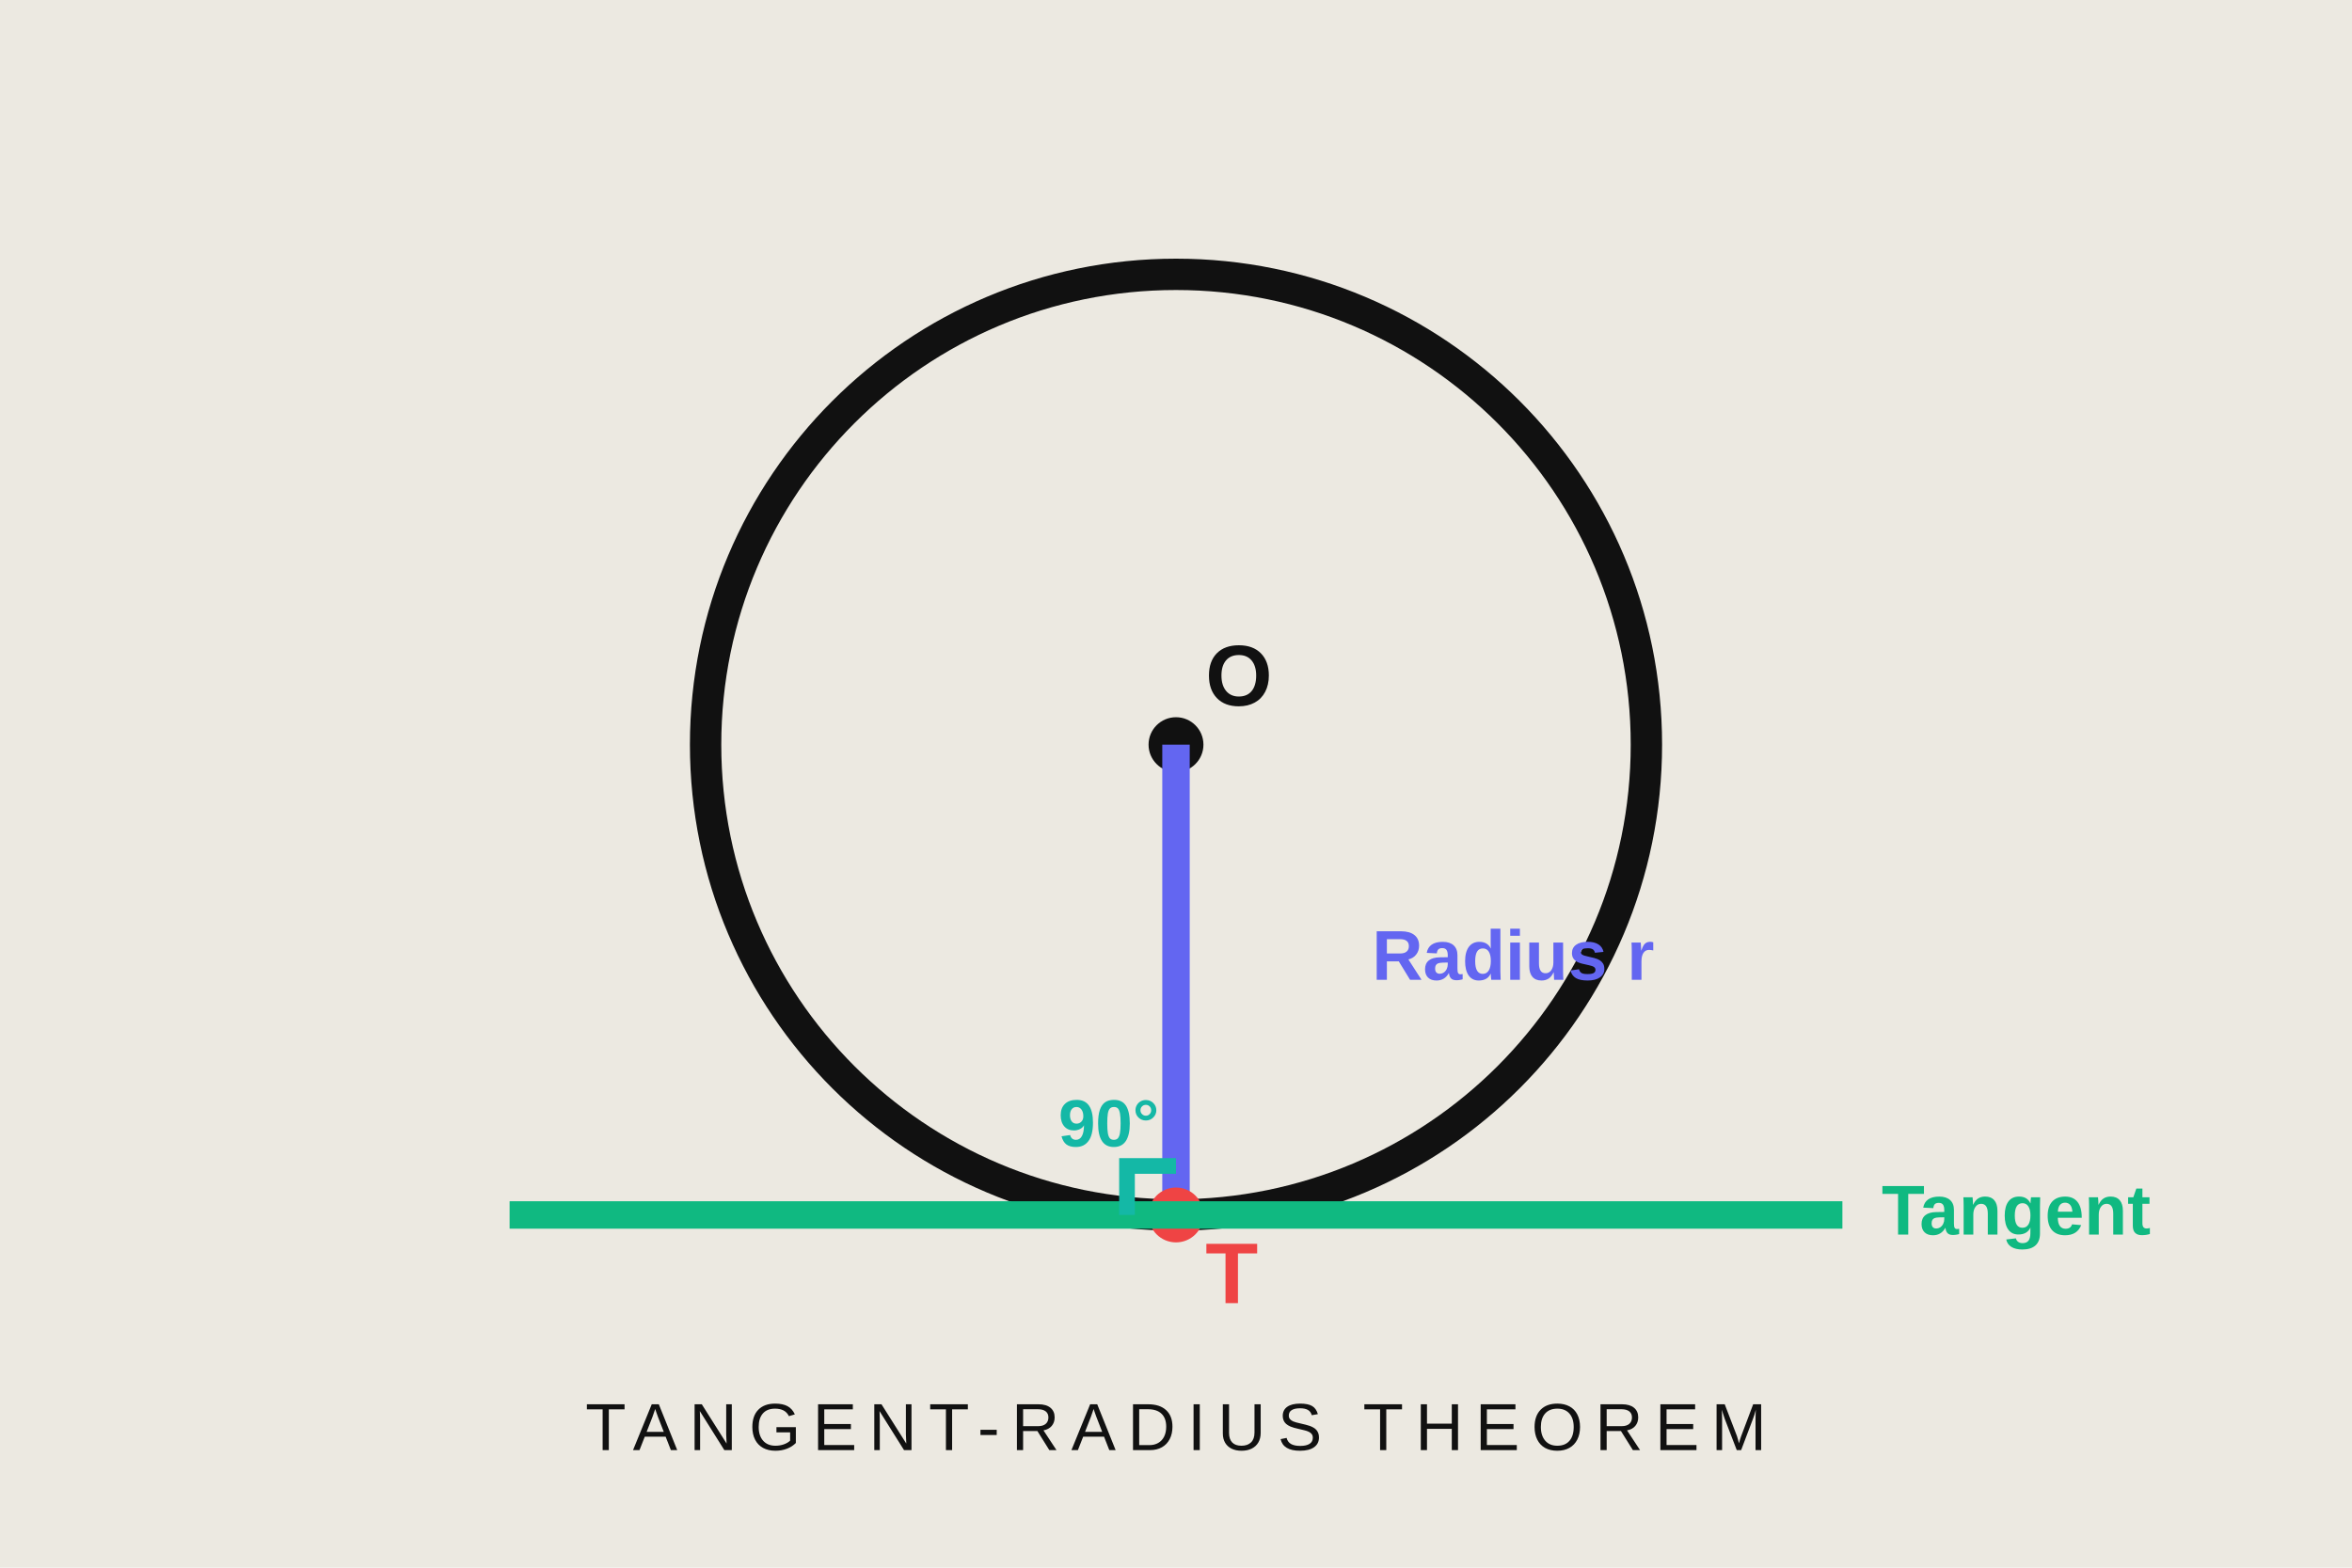
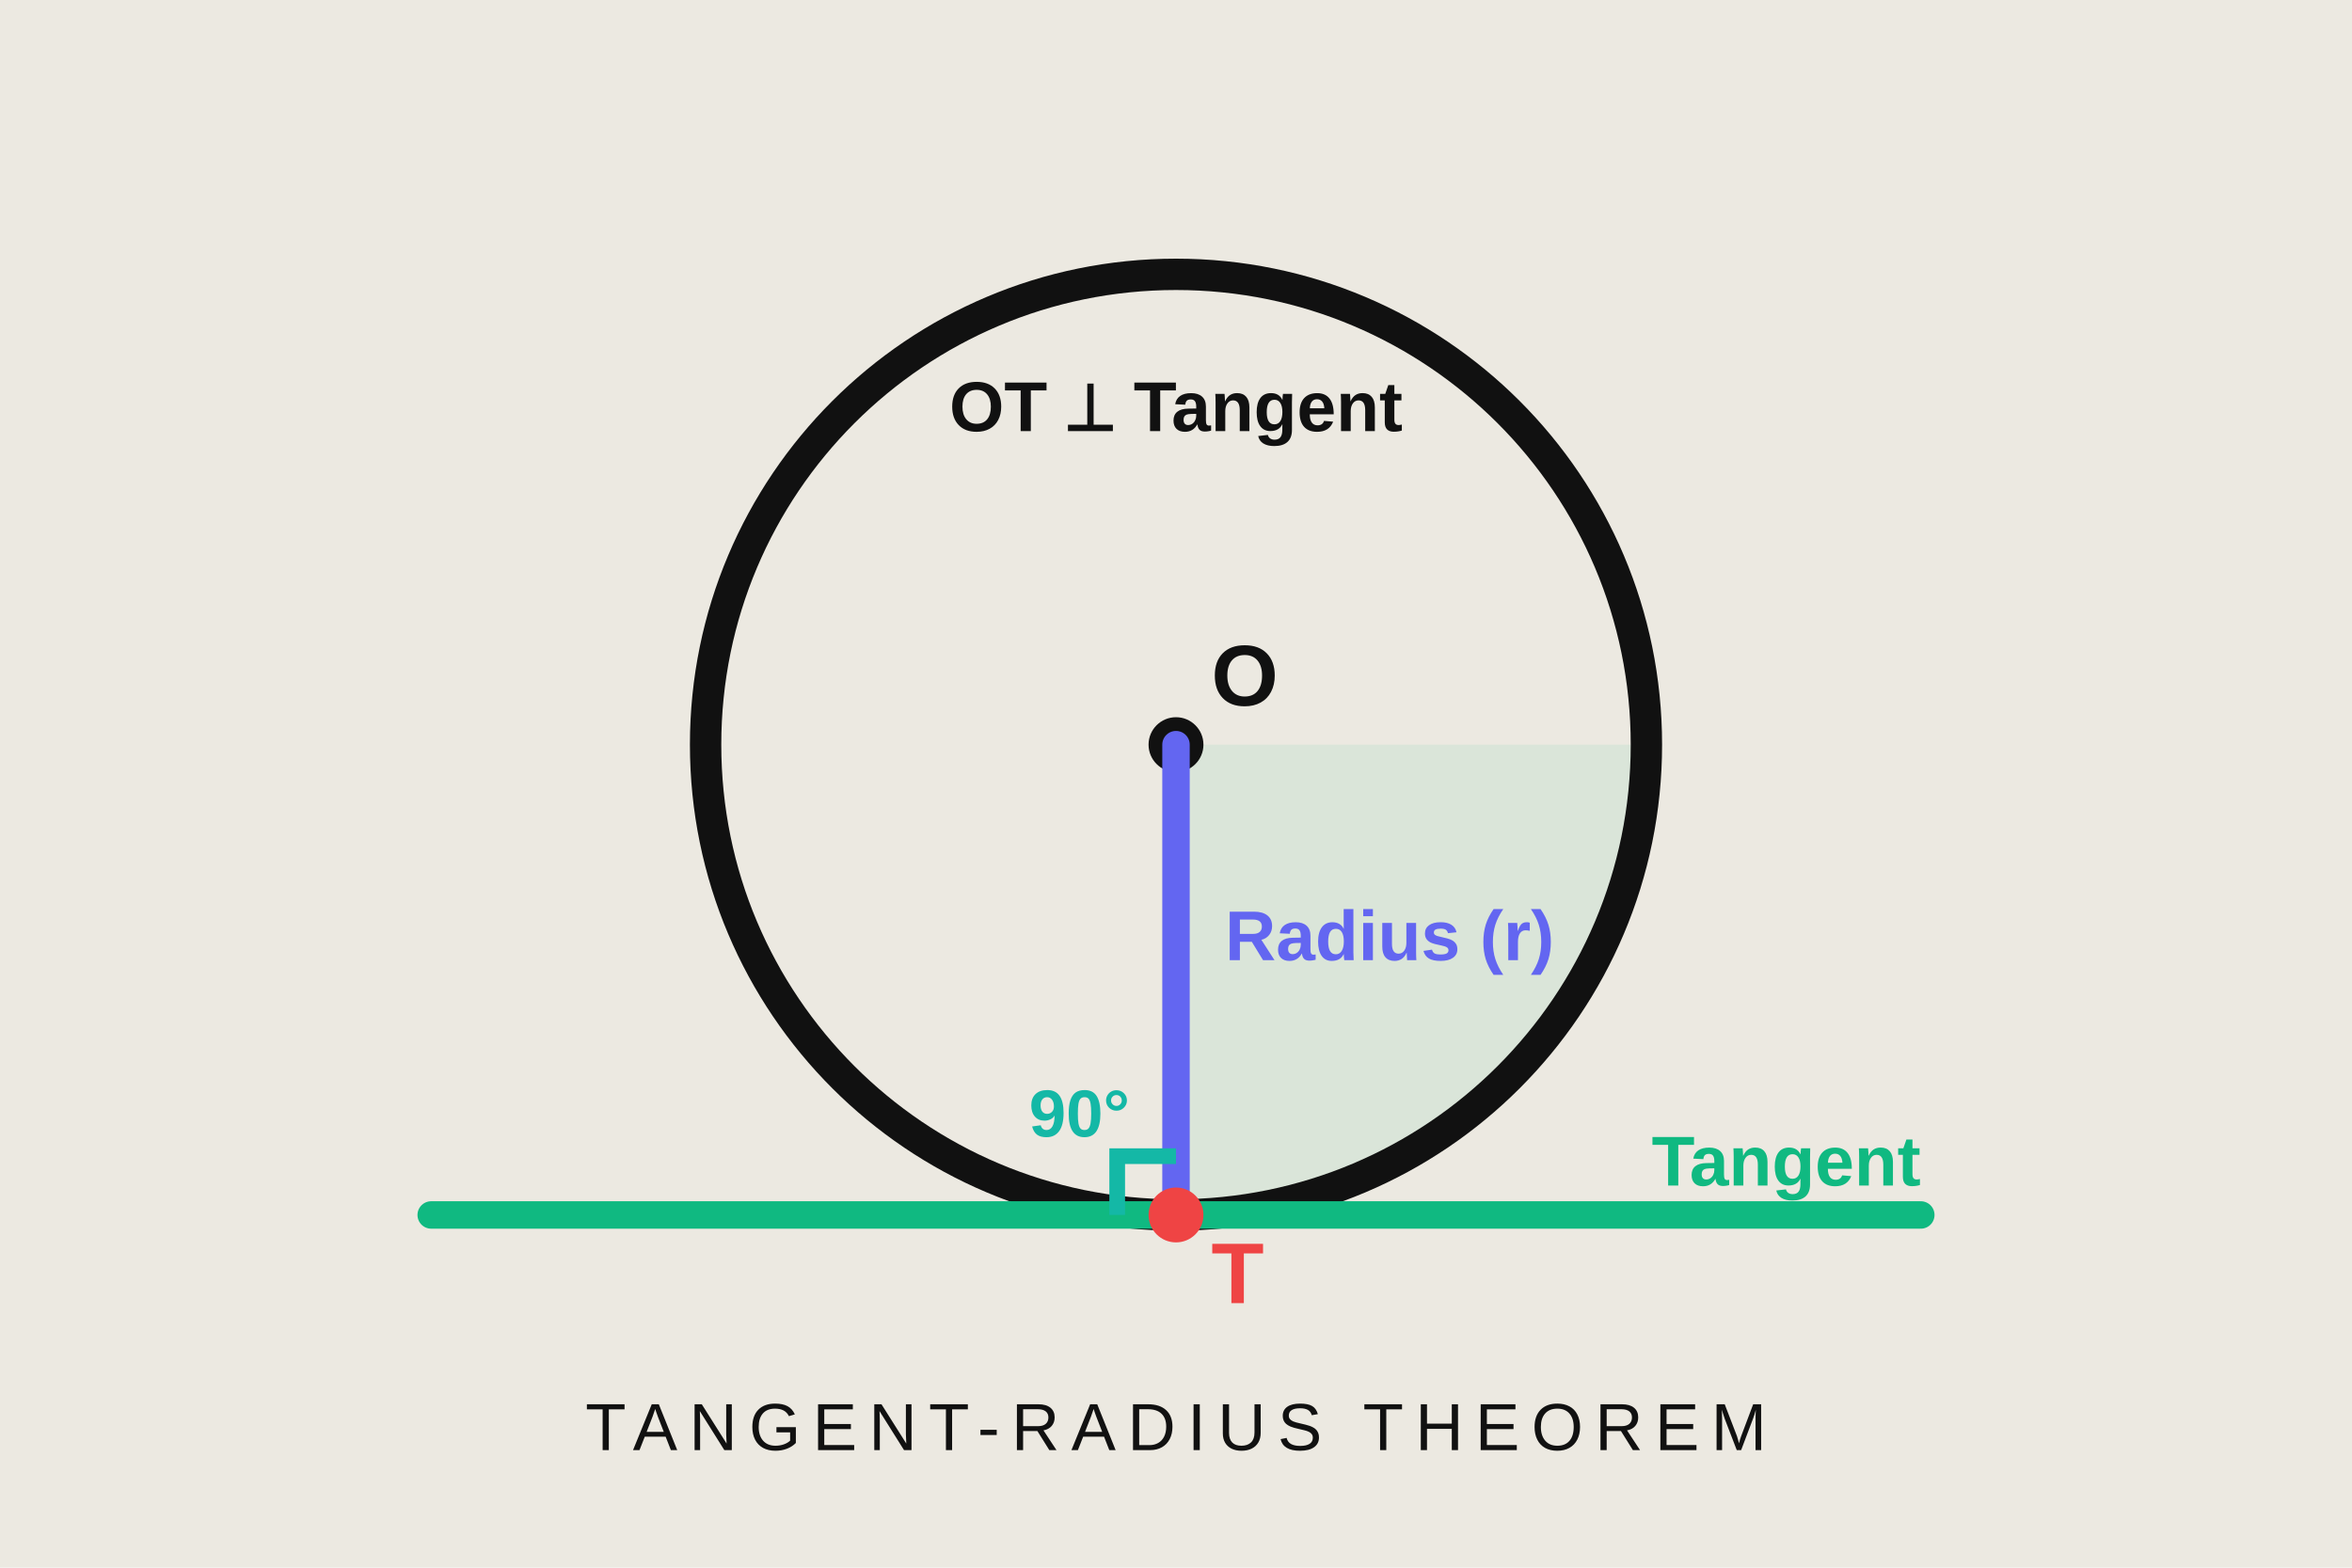
<svg xmlns="http://www.w3.org/2000/svg" viewBox="0 0 1200 800" role="img" aria-labelledby="title desc">
  <rect width="1200" height="800" fill="#ece9e1" />
+   <path d="M 600 380 L 600 620 A 240 240 0 0 0 840 380 Z" fill="rgba(16, 185, 129, 0.08)" stroke="none" />
  <circle cx="600" cy="380" r="240" fill="none" stroke="#111111" stroke-width="16" />
  <circle cx="600" cy="380" r="14" fill="#111111" />
-   <text x="615" y="360" font-family="Arial, sans-serif" font-size="44" font-weight="bold" fill="#111111">O</text>
-   <line x1="600" y1="380" x2="600" y2="620" stroke="#6366f1" stroke-width="14" />
+   <text x="618" y="360" font-family="Arial, sans-serif" font-size="44" font-weight="bold" fill="#111111">O</text>
+   <line x1="600" y1="380" x2="600" y2="620" stroke="#6366f1" stroke-width="14" stroke-linecap="round" />
+   <line x1="220" y1="620" x2="980" y2="620" stroke="#10b981" stroke-width="14" stroke-linecap="round" />
+   <path d="M 570 620 L 570 590 L 600 590" fill="none" stroke="#14b8a6" stroke-width="8" />
+   <text x="525" y="580" font-family="Arial, sans-serif" font-size="34" font-weight="bold" fill="#14b8a6">90°</text>
  <circle cx="600" cy="620" r="14" fill="#ef4444" />
-   <text x="615" y="665" font-family="Arial, sans-serif" font-size="44" font-weight="bold" fill="#ef4444">T</text>
-   <line x1="260" y1="620" x2="940" y2="620" stroke="#10b981" stroke-width="14" />
-   <path d="M575 620 L575 595 L600 595" fill="none" stroke="#14b8a6" stroke-width="8" />
-   <text x="540" y="585" font-family="Arial, sans-serif" font-size="34" font-weight="bold" fill="#14b8a6">90°</text>
-   <text x="700" y="500" font-family="Arial, sans-serif" font-size="36" font-weight="bold" fill="#6366f1">Radius r</text>
-   <text x="960" y="630" font-family="Arial, sans-serif" font-size="36" font-weight="bold" fill="#10b981">Tangent</text>
+   <text x="618" y="665" font-family="Arial, sans-serif" font-size="44" font-weight="bold" fill="#ef4444">T</text>
+   <text x="625" y="490" font-family="Arial, sans-serif" font-size="36" font-weight="bold" fill="#6366f1">Radius (r)</text>
+   <text x="980" y="605" text-anchor="end" font-family="Arial, sans-serif" font-size="36" font-weight="bold" fill="#10b981">Tangent</text>
+   <text x="600" y="220" text-anchor="middle" font-family="Arial, sans-serif" font-size="36" font-weight="bold" fill="#111111">OT ⟂ Tangent</text>
  <text x="600" y="740" text-anchor="middle" font-family="Arial, sans-serif" font-size="34" letter-spacing="6" fill="#111111">TANGENT-RADIUS THEOREM</text>
</svg>
